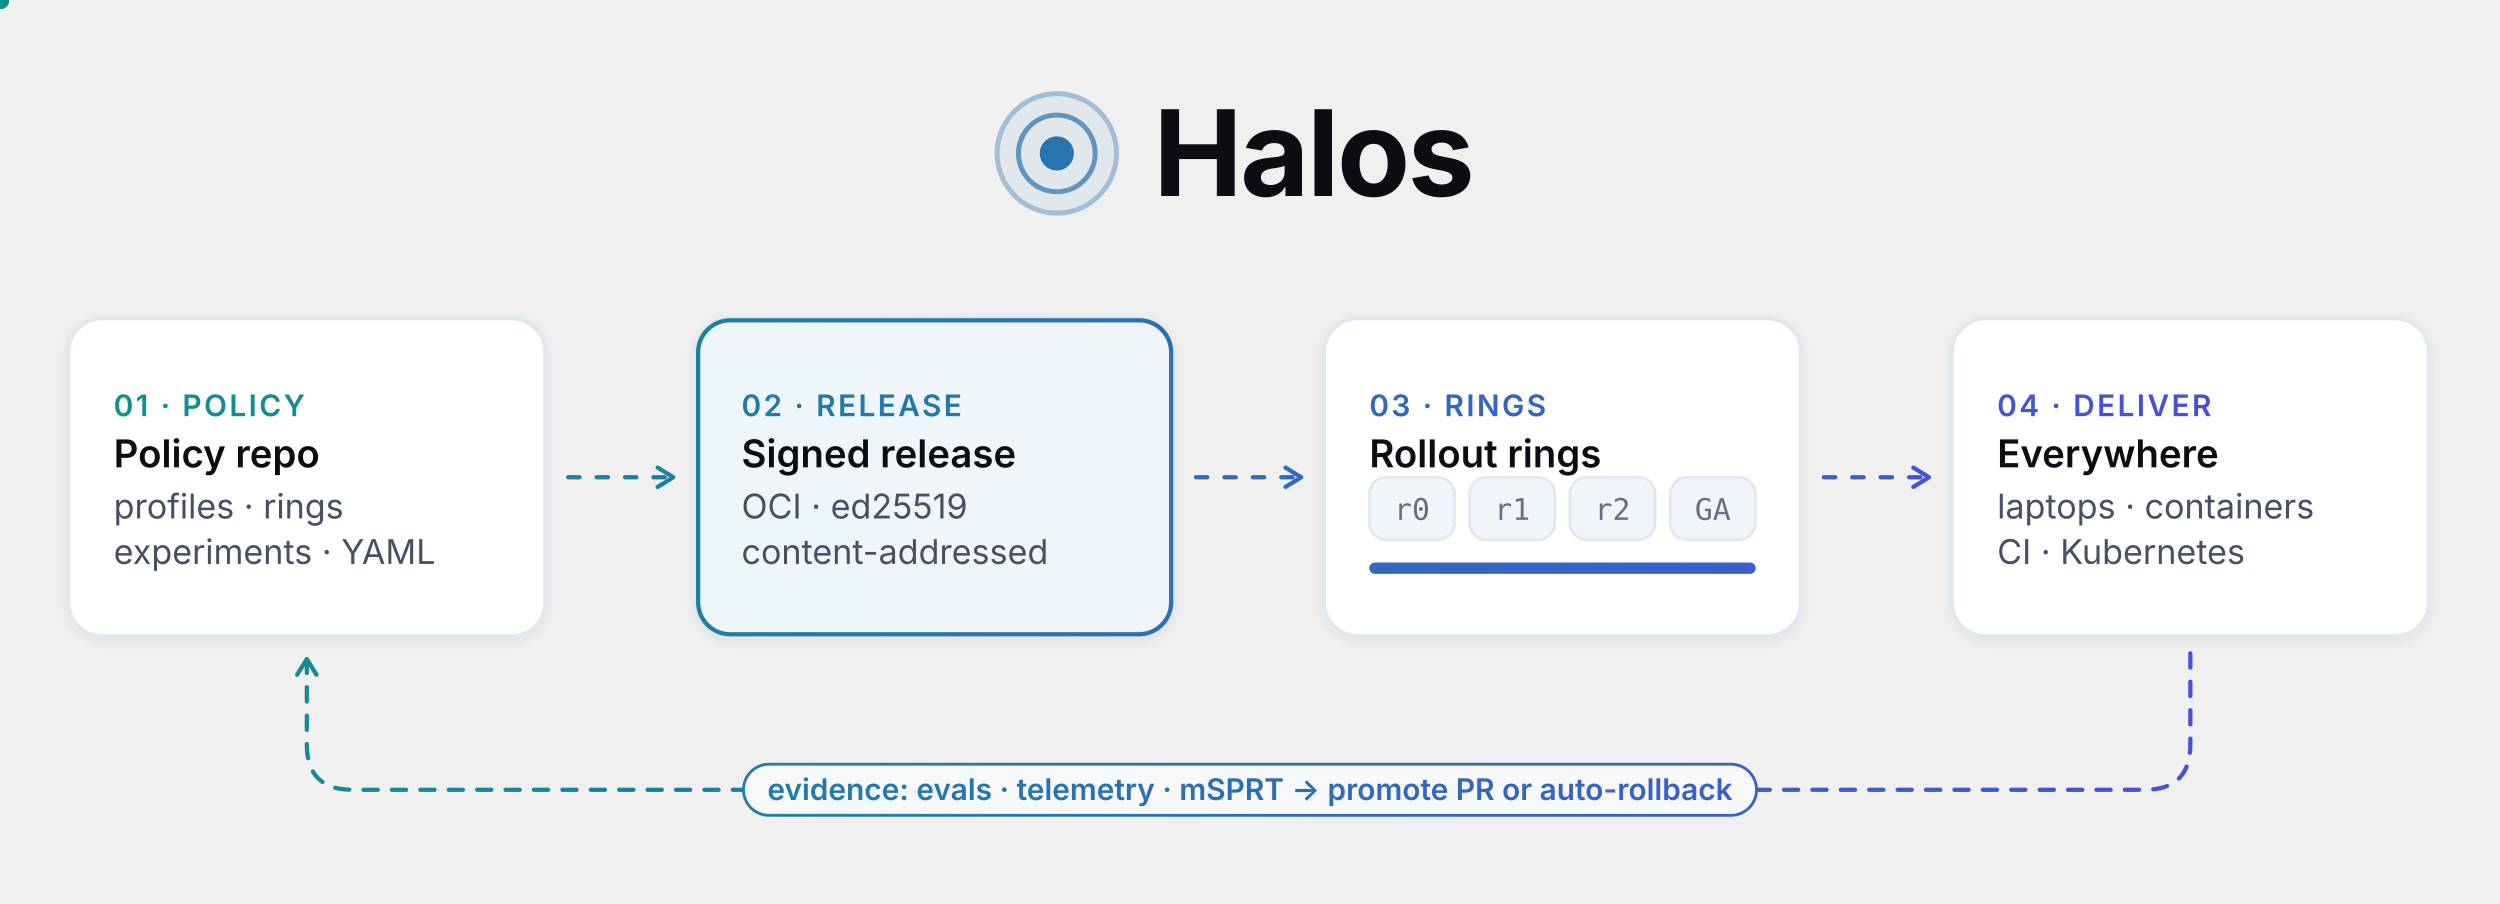
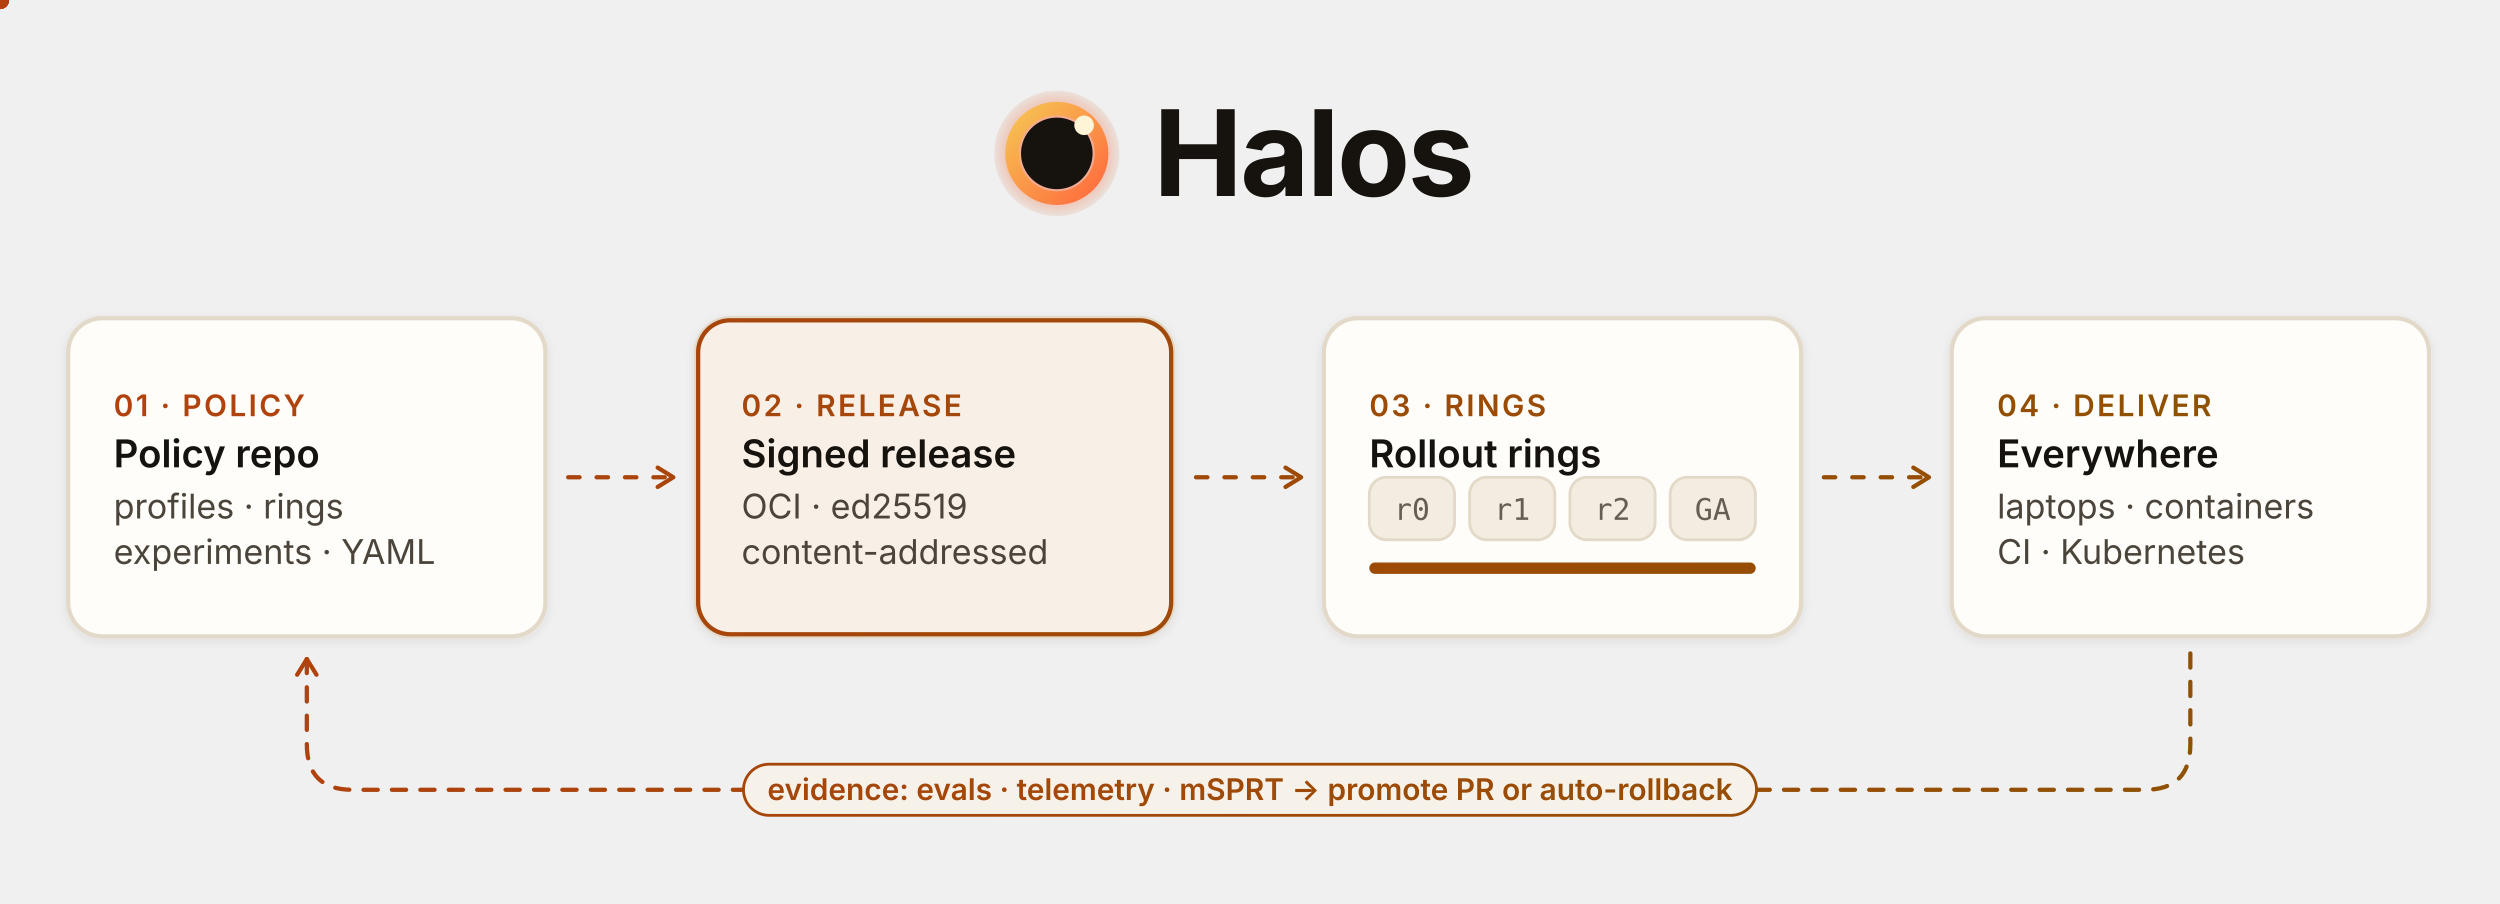
<svg xmlns="http://www.w3.org/2000/svg" viewBox="0 0 880 318" width="880" height="318" role="img" aria-labelledby="t d" font-family="ui-sans-serif,-apple-system,Inter,'Segoe UI',sans-serif">
  <style>
- .cv{fill:#f7f8fa;stroke:#e4e7ed;stroke-width:1.5}
- .card{fill:#ffffff;stroke:#e2e8f0;stroke-width:1.5}
+ .cv{fill:#f7f2e9;stroke:#e6ddcd;stroke-width:1.5}
+ .card{fill:#fffdf9;stroke:#e3d9c8;stroke-width:1.5}
.soft{fill:url(#gs)}
.ring{fill:none;stroke:url(#ga);stroke-width:1.5}
- .dcard{fill:#fef2f2;stroke:#dc2626;stroke-width:1.5}
- .ghost{fill:none;stroke:#94a3b8;stroke-width:1.5;stroke-dasharray:4 4}
- .zone{fill:#f4f6f9;stroke:#dfe5ec;stroke-width:1.5}
- .chip{fill:#f1f5f9;stroke:#e2e8f0;stroke-width:1}
+ .dcard{fill:#fbedea;stroke:#b42323;stroke-width:1.5}
+ .ghost{fill:none;stroke:#a89f90;stroke-width:1.5;stroke-dasharray:4 4}
+ .zone{fill:#f3ece0;stroke:#e0d5c2;stroke-width:1.5}
+ .chip{fill:#f3ece0;stroke:#e3d9c8;stroke-width:1}
text{font-family:ui-sans-serif,-apple-system,Inter,'Segoe UI',sans-serif}
- .t{font-size:13.5px;font-weight:600;fill:#0b0d12}
- .tm{font:600 12.5px ui-monospace,'SF Mono','JetBrains Mono',Menlo,Consolas,monospace;fill:#0b0d12}
- .td{fill:#dc2626}
- .s{font-size:12px;fill:#475063}
- .m{font:11px ui-monospace,'SF Mono','JetBrains Mono',Menlo,Consolas,monospace;fill:#475063}
- .xs{font-size:10.5px;font-weight:500;fill:#667085}
+ .t{font-size:13.5px;font-weight:600;fill:#16130f}
+ .tm{font:600 12.5px ui-monospace,'SF Mono','JetBrains Mono',Menlo,Consolas,monospace;fill:#16130f}
+ .td{fill:#b42323}
+ .s{font-size:12px;fill:#4a443b}
+ .m{font:11px ui-monospace,'SF Mono','JetBrains Mono',Menlo,Consolas,monospace;fill:#4a443b}
+ .xs{font-size:10.5px;font-weight:500;fill:#655e52}
.xm{font-family:ui-monospace,'SF Mono','JetBrains Mono',Menlo,Consolas,monospace;font-weight:400}
.xa{fill:url(#ga);font-weight:600}
- .xd{fill:#dc2626;font-weight:600}
- .xw{fill:#ffffff;font-weight:600}
- .k{font-size:10.5px;font-weight:600;letter-spacing:.08em;fill:#667085}
+ .xd{fill:#b42323;font-weight:600}
+ .xw{fill:#fffdf9;font-weight:600}
+ .k{font-size:10.5px;font-weight:600;letter-spacing:.08em;fill:#655e52}
.ka{fill:url(#ga)}
- .h1{font-size:42px;font-weight:700;letter-spacing:-.02em;fill:#0b0d12}
+ .h1{font-size:42px;font-weight:700;letter-spacing:-.02em;fill:#16130f}
.ln,.la,.ld,.lm{fill:none;stroke-width:1.5;stroke-linecap:round;stroke-linejoin:round}
- .ln{stroke:#94a3b8}.la{stroke:url(#ga)}.ld{stroke:#dc2626}.lm{stroke:#e2e8f0}
- .lane{stroke:#e2e8f0;stroke-width:1.5;stroke-dasharray:3 4}
+ .ln{stroke:#a89f90}.la{stroke:url(#ga)}.ld{stroke:#b42323}.lm{stroke:#e3d9c8}
+ .lane{stroke:#e3d9c8;stroke-width:1.5;stroke-dasharray:3 4}
.dash{stroke-dasharray:5 5}
- .dl{fill:#94a3b8}.da{fill:url(#ga)}.dd{fill:#dc2626}
- .pl{fill:#f7f8fa}.pa{fill:#f7f8fa;stroke:url(#ga);stroke-width:1}
- .pd{fill:#fef2f2;stroke:#dc2626;stroke-width:1}.ps{fill:url(#ga)}
- .fa{fill:url(#ga)}.fs{fill:url(#gs)}.fm{fill:#f1f5f9}.fd{fill:#dc2626}.ft{fill:#0b0d12}
- .bdg{fill:url(#ga)}.bn{font-size:9.5px;font-weight:700;fill:#ffffff}
+ .dl{fill:#a89f90}.da{fill:url(#ga)}.dd{fill:#b42323}
+ .pl{fill:#f7f2e9}.pa{fill:#f7f2e9;stroke:url(#ga);stroke-width:1}
+ .pd{fill:#fbedea;stroke:#b42323;stroke-width:1}.ps{fill:url(#ga)}
+ .fa{fill:url(#ga)}.fs{fill:url(#gs)}.fm{fill:#f3ece0}.fd{fill:#b42323}.ft{fill:#16130f}
+ .bdg{fill:url(#ga)}.bn{font-size:9.5px;font-weight:700;fill:#fffdf9}
.ic{fill:none;stroke:url(#ga);stroke-width:1.75;stroke-linecap:round;stroke-linejoin:round}
.pkt{fill:url(#ga)}
.grow{transform-box:fill-box;transform-origin:left;animation:grow 4.8s cubic-bezier(.6,0,.2,1) infinite}
@keyframes grow{0%{transform:scaleX(.08)}25%{transform:scaleX(.3)}50%{transform:scaleX(.55)}75%,100%{transform:scaleX(1)}}
.flow{stroke-dasharray:4 6;animation:flow 1.1s linear infinite}
@keyframes flow{to{stroke-dashoffset:-20}}
.blink{animation:blink 3.2s ease-in-out infinite}
@keyframes blink{0%,100%{opacity:.18}35%,65%{opacity:1}}
.pulse{transform-box:fill-box;transform-origin:center;animation:pulse 2.8s ease-out infinite}
@keyframes pulse{0%{opacity:.55;transform:scale(.6)}100%{opacity:0;transform:scale(1.5)}}
@media (prefers-reduced-motion:reduce){.flow,.blink,.pulse,.grow{animation:none}.blink{opacity:1}.pulse,.pkt{display:none}}
</style>
  <defs>
    <linearGradient id="ga" gradientUnits="userSpaceOnUse" x1="0" y1="0" x2="880" y2="0">
-       <stop offset="0" stop-color="#0d9488" />
-       <stop offset="1" stop-color="#4f46e5" />
+       <stop offset="0" stop-color="#b4400f" />
+       <stop offset="1" stop-color="#8a5300" />
    </linearGradient>
    <linearGradient id="gs" gradientUnits="userSpaceOnUse" x1="0" y1="0" x2="880" y2="0">
-       <stop offset="0" stop-color="#0d9488" stop-opacity="0.07" />
-       <stop offset="1" stop-color="#4f46e5" stop-opacity="0.07" />
+       <stop offset="0" stop-color="#b4400f" stop-opacity="0.08" />
+       <stop offset="1" stop-color="#8a5300" stop-opacity="0.08" />
    </linearGradient>
    <filter id="sh" x="-10%" y="-10%" width="120%" height="140%">
-       <feDropShadow dx="0" dy="1" stdDeviation="1.6" flood-color="#0f172a" flood-opacity="0.07" />
+       <feDropShadow dx="0" dy="1" stdDeviation="1.6" flood-color="#3c280a" flood-opacity="0.08" />
    </filter>
  </defs>
  <circle class="pulse fs" cx="372" cy="54" r="22" />
-   <circle class="ic" cx="372" cy="54" r="21" opacity=".35" />
-   <circle class="ic" cx="372" cy="54" r="13.5" opacity=".7" />
-   <circle class="fa" cx="372" cy="54" r="6" />
+   <g transform="translate(348 30) scale(1.5)">
+     <defs>
+       <linearGradient id="hm" x1="0" y1="0" x2="1" y2="1">
+         <stop offset="0" stop-color="#f6c453" />
+         <stop offset="1" stop-color="#ff6a3d" />
+       </linearGradient>
+       <radialGradient id="hmg">
+         <stop offset=".55" stop-color="#ff6a3d" stop-opacity=".5" />
+         <stop offset="1" stop-color="#ff6a3d" stop-opacity="0" />
+       </radialGradient>
+     </defs>
+     <circle cx="16" cy="16" r="15" fill="url(#hmg)" />
+     <circle cx="16" cy="16" r="10.5" fill="none" stroke="url(#hm)" stroke-width="3.2" />
+     <circle cx="16" cy="16" r="8.4" fill="#16130f" />
+     <circle cx="22.4" cy="9.4" r="2.3" fill="#fff4d6" />
+   </g>
  <text class="h1" x="406" y="69">Halos</text>
  <rect class="card" x="24" y="112" width="168" height="112" rx="12" filter="url(#sh)" />
  <text class="k ka" x="40" y="146.5">01 · POLICY</text>
  <text class="t" x="40" y="164.5">Policy repo</text>
  <text class="s" x="40" y="182.5">profiles · rings</text>
  <text class="s" x="40" y="198.5">experiments · YAML</text>
  <rect class="card" x="245" y="112" width="168" height="112" rx="12" filter="url(#sh)" />
  <rect class="soft" x="245" y="112" width="168" height="112" rx="12" />
  <rect class="ring" x="245.75" y="112.75" width="166.5" height="110.5" rx="11.25" />
  <text class="k ka" x="261" y="146.5">02 · RELEASE</text>
  <text class="t" x="261" y="164.5">Signed release</text>
  <text class="s" x="261" y="182.5">OCI · ed25519</text>
  <text class="s" x="261" y="198.5">content-addressed</text>
  <rect class="card" x="466" y="112" width="168" height="112" rx="12" filter="url(#sh)" />
  <text class="k ka" x="482" y="146.5">03 · RINGS</text>
  <text class="t" x="482" y="164.5">Rollout rings</text>
  <text class="s" x="482" y="182.5" />
  <text class="s" x="482" y="198.5" />
  <rect class="card" x="687" y="112" width="168" height="112" rx="12" filter="url(#sh)" />
  <text class="k ka" x="703" y="146.5">04 · DELIVER</text>
  <text class="t" x="703" y="164.5">Everywhere</text>
  <text class="s" x="703" y="182.5">laptops · containers</text>
  <text class="s" x="703" y="198.5">CI · Kubernetes</text>
  <rect class="chip" x="482.0" y="168" width="30" height="22" rx="6" />
  <text class="xs xm" x="497" y="183" text-anchor="middle">r0</text>
  <rect class="chip" x="517.3" y="168" width="30" height="22" rx="6" />
  <text class="xs xm" x="532.3" y="183" text-anchor="middle">r1</text>
  <rect class="chip" x="552.6" y="168" width="30" height="22" rx="6" />
  <text class="xs xm" x="567.6" y="183" text-anchor="middle">r2</text>
  <rect class="chip" x="587.9" y="168" width="30" height="22" rx="6" />
  <text class="xs xm" x="602.9" y="183" text-anchor="middle">GA</text>
  <rect class="fm" x="482" y="198" width="136" height="4" rx="2" />
  <rect class="fa grow" x="482" y="198" width="136" height="4" rx="2" />
  <path class="la flow" d="M200 168L237 168" />
  <path class="la hd" d="M231.5 171.4L237 168L231.5 164.6" />
  <path class="la flow" d="M421 168L458 168" />
  <path class="la hd" d="M452.5 171.4L458 168L452.5 164.6" />
  <path class="la flow" d="M642 168L679 168" />
  <path class="la hd" d="M673.5 171.4L679 168L673.5 164.6" />
  <path class="la dash" d="M771 230L771.0 262.0Q771 278 755.0 278.0L124.0 278.0Q108 278 108.0 262.0L108 232" />
  <path class="la hd" d="M111.4 237.5L108 232L104.6 237.5" />
  <circle class="pkt" r="3.2">
    <animateMotion dur="5s" begin="0s" repeatCount="indefinite" rotate="auto" path="M771 230L771.0 262.0Q771 278 755.0 278.0L124.0 278.0Q108 278 108.0 262.0L108 232" />
  </circle>
  <circle class="pkt" r="3.2">
    <animateMotion dur="1.6s" begin="-0.0s" repeatCount="indefinite" rotate="auto" path="M200 168.0L237 168.0" />
  </circle>
  <circle class="pkt" r="3.2">
    <animateMotion dur="1.6s" begin="-0.5s" repeatCount="indefinite" rotate="auto" path="M421 168.0L458 168.0" />
  </circle>
  <circle class="pkt" r="3.2">
    <animateMotion dur="1.6s" begin="-1.0s" repeatCount="indefinite" rotate="auto" path="M642 168.0L679 168.0" />
  </circle>
  <rect class="pa" x="261.7" y="269" width="356.6" height="18" rx="9" />
  <text class="xs xa" x="440" y="281.6" text-anchor="middle">evidence: evals · telemetry · mSPRT  →  promote PR or auto-rollback</text>
</svg>
